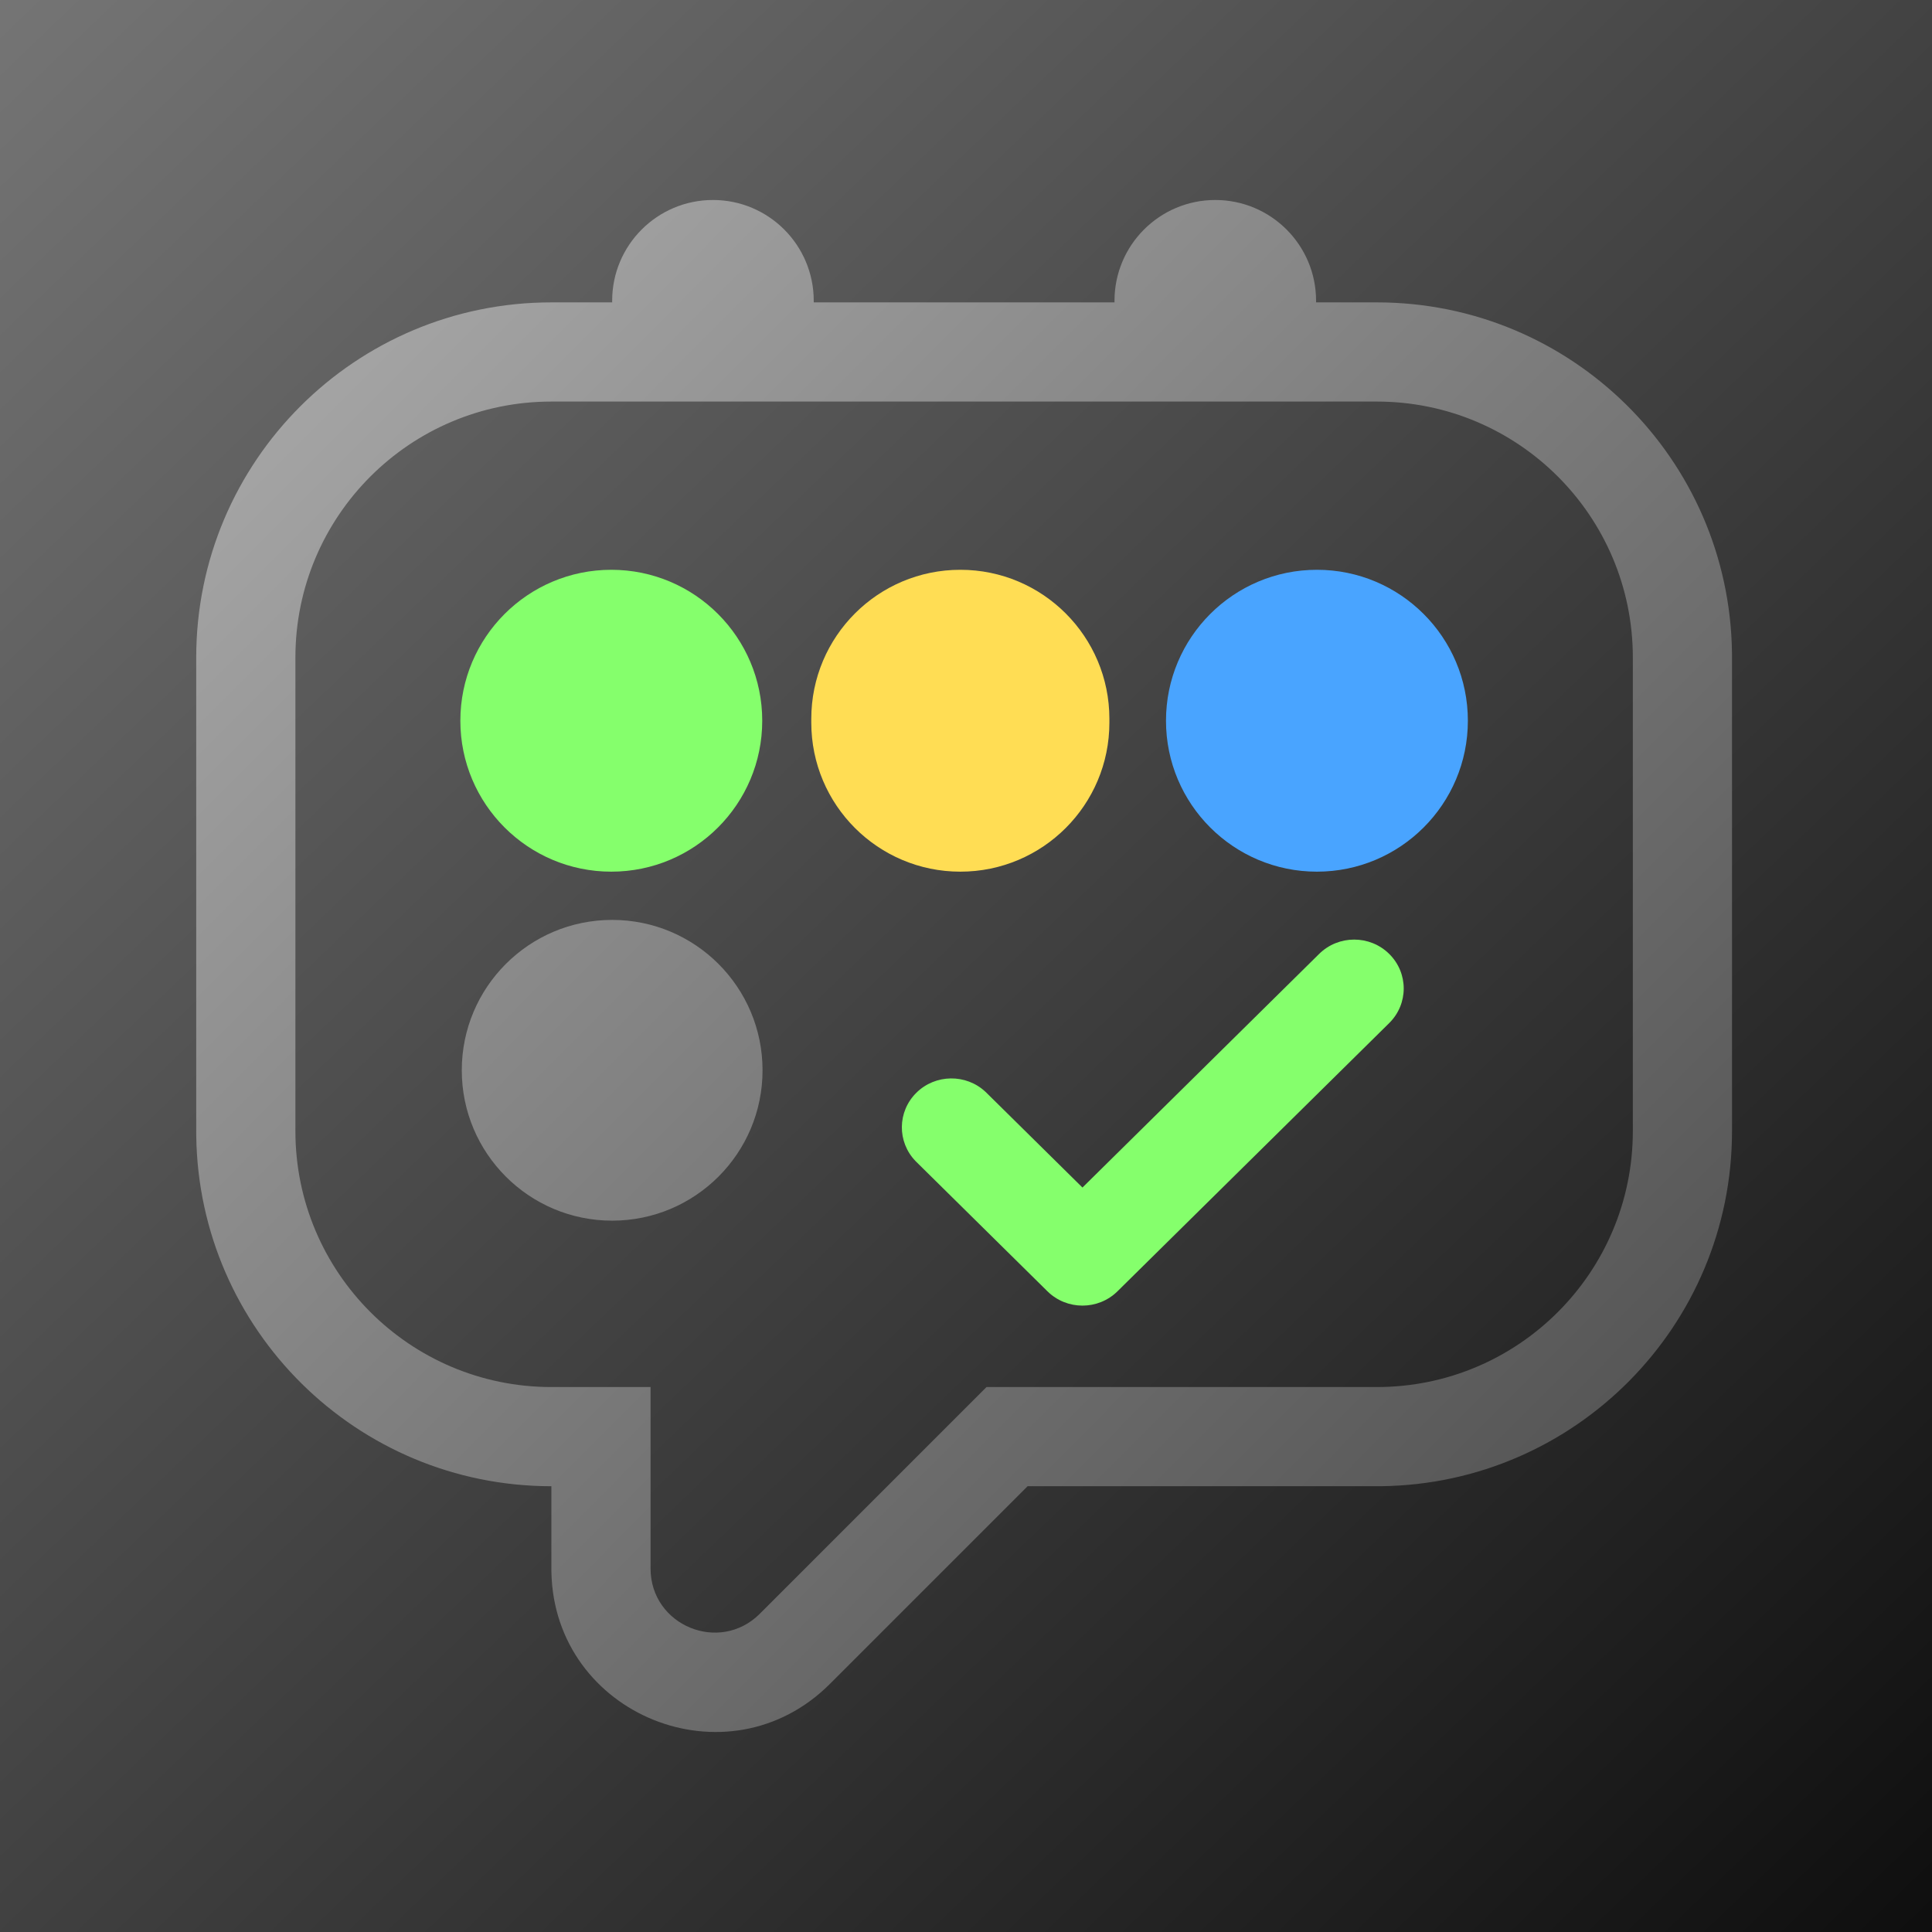
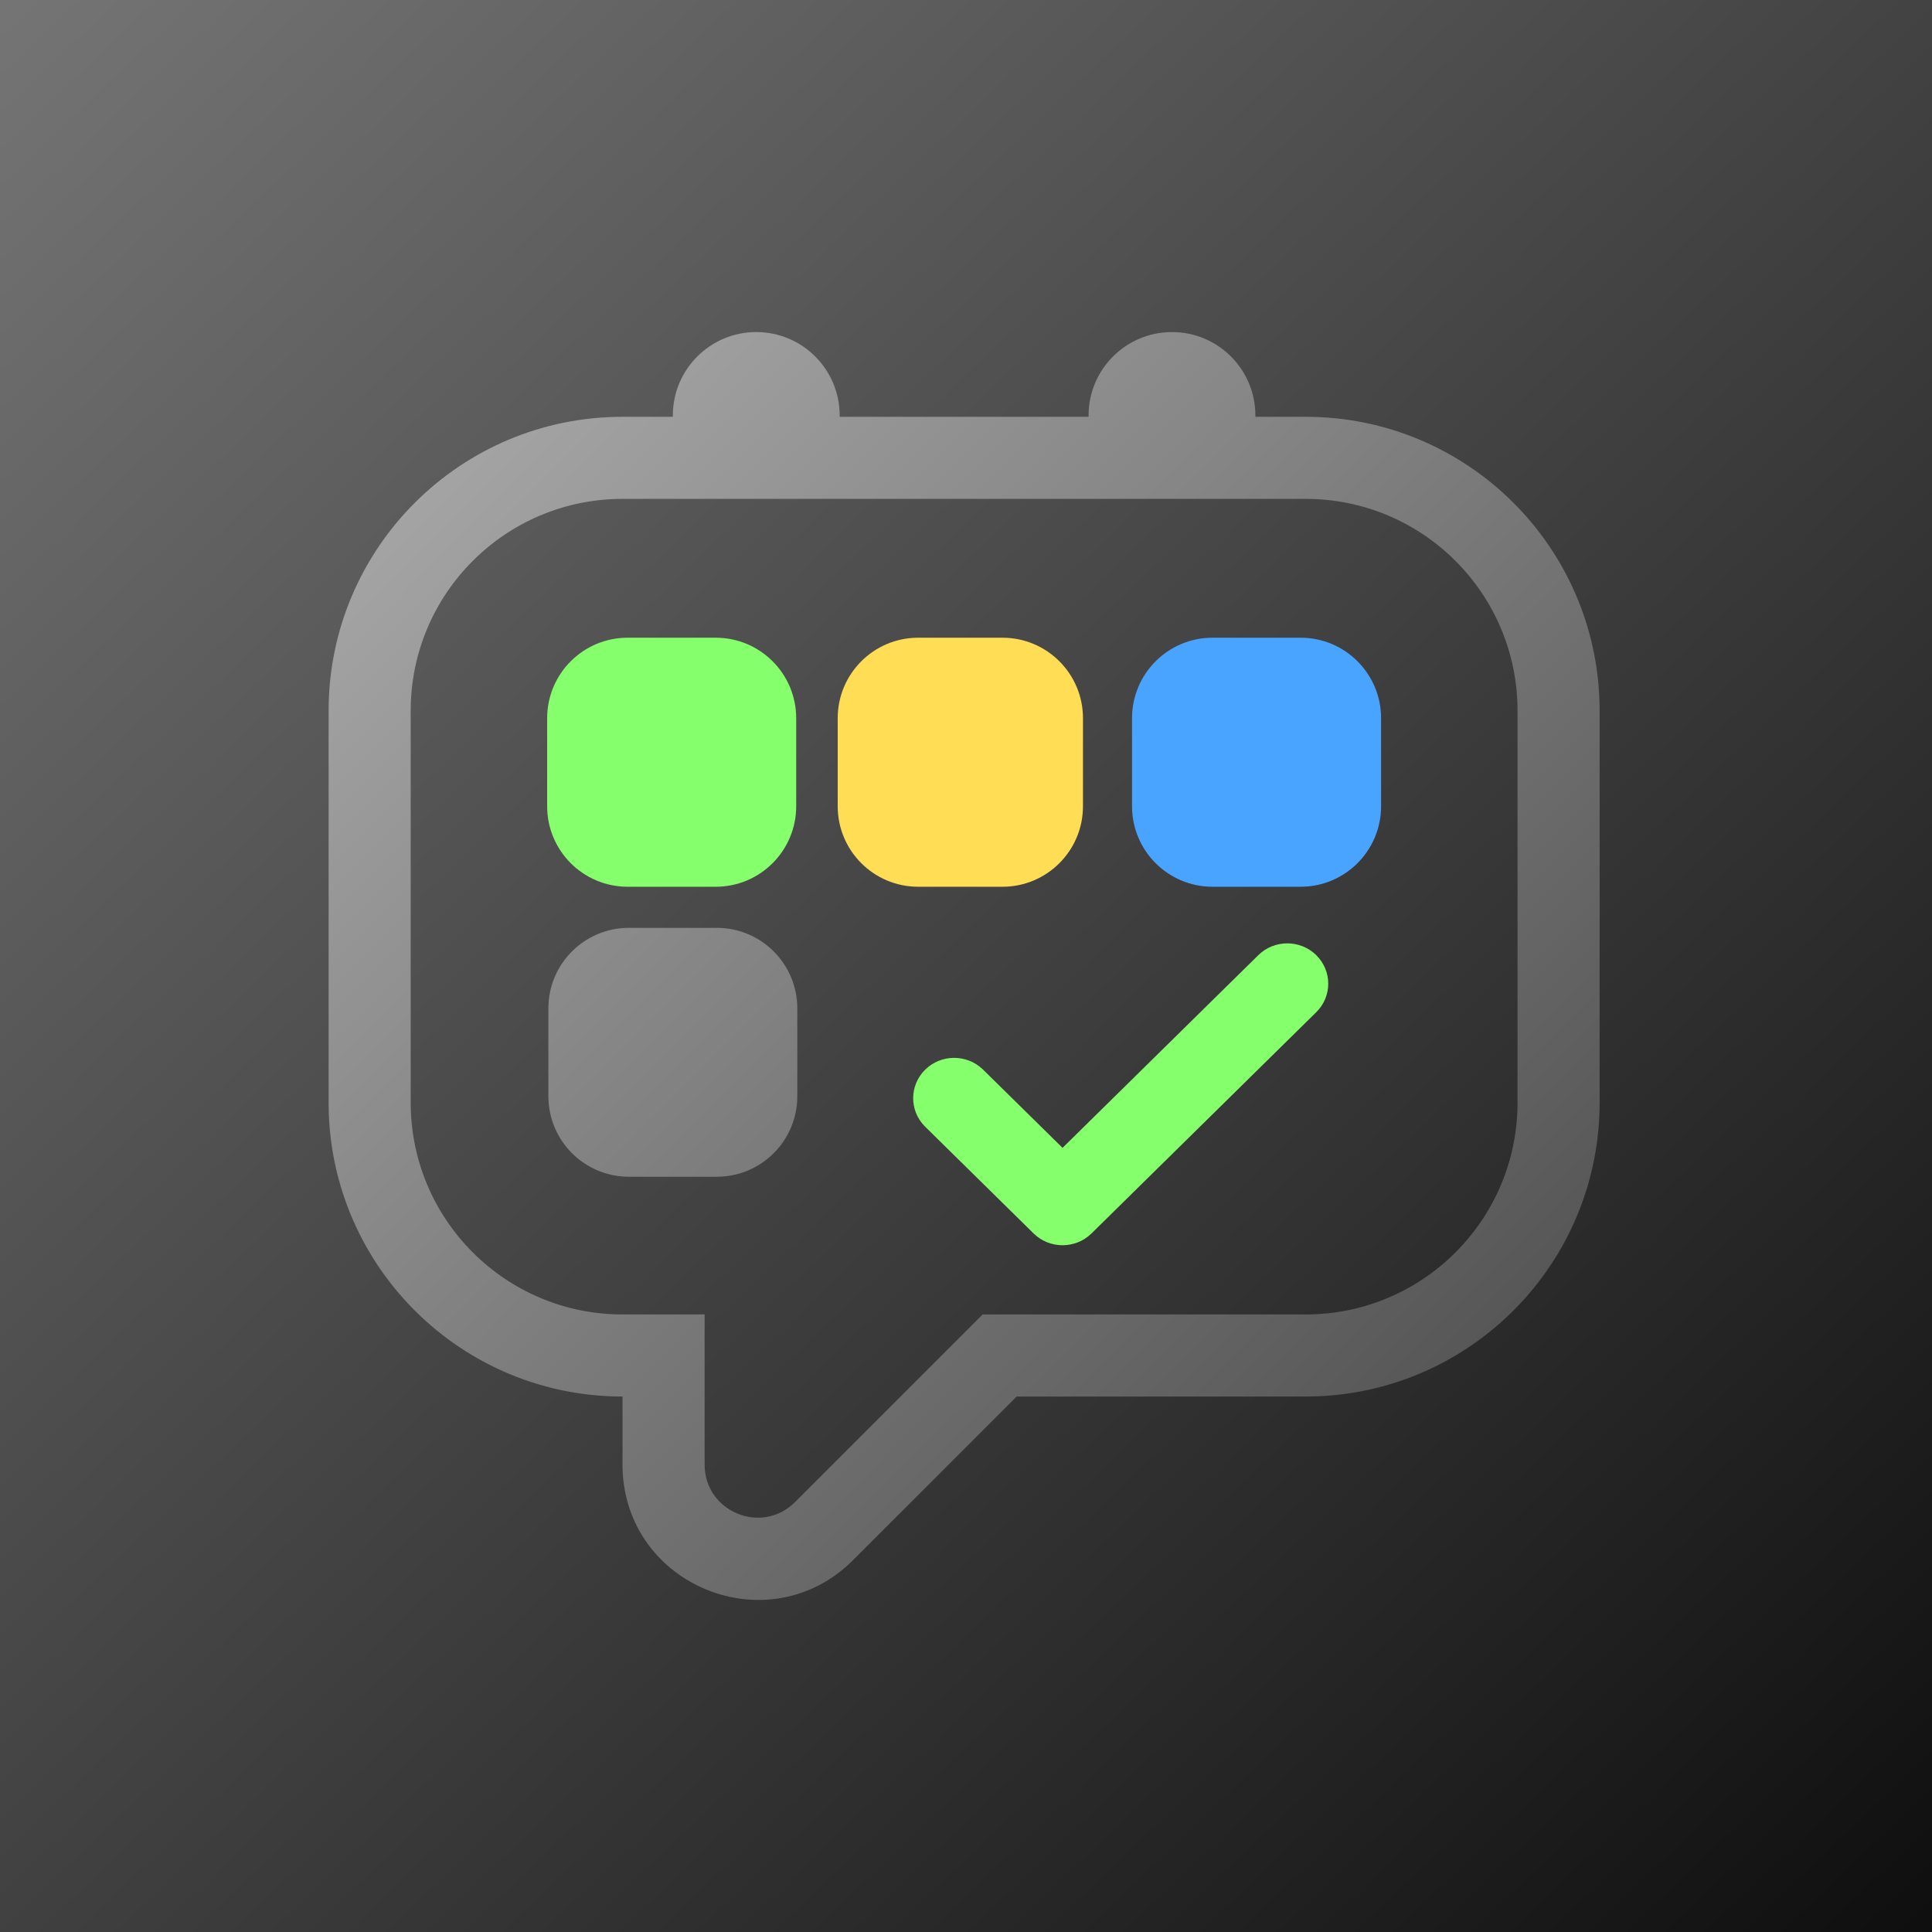
<svg xmlns="http://www.w3.org/2000/svg" width="192" height="192" viewBox="0 0 192 192" fill="none">
-   <rect width="192" height="192" fill="url(#paint0_linear_3_24)" />
-   <rect x="45.75" y="56.625" width="30" height="30" rx="15" fill="#85FF6C" />
-   <rect x="80.625" y="56.625" width="29.625" height="30" rx="14.812" fill="#FFDD54" />
-   <rect x="115.875" y="56.625" width="30" height="30" rx="15" fill="#49A4FF" />
-   <path d="M131.095 94.799C133.018 92.9 136.135 92.9 138.058 94.799C139.981 96.697 139.981 99.774 138.058 101.672L111.056 128.326C109.133 130.225 106.015 130.225 104.092 128.326L91.068 115.47L90.979 115.38C89.145 113.476 89.175 110.465 91.068 108.596C92.96 106.728 96.011 106.698 97.94 108.508L98.031 108.596L107.574 118.016L131.095 94.799Z" fill="#85FF6C" />
-   <path d="M120.773 19.875C126.305 19.875 130.79 24.359 130.79 29.891V30.05H136.831C156.172 30.05 171.879 45.606 172.123 64.889L172.126 65.345V112.404C172.126 131.745 156.57 147.452 137.287 147.696L136.831 147.699H102.122L82.478 167.343C72.343 177.478 55.067 170.436 54.798 156.214L54.795 155.876V147.699C35.455 147.699 19.747 132.144 19.503 112.861L19.5 112.404V65.345C19.5 45.852 35.302 30.05 54.795 30.05H60.836V29.891C60.836 24.359 65.321 19.875 70.853 19.875C76.384 19.875 80.868 24.359 80.868 29.891V30.05H110.758V29.891C110.758 24.359 115.242 19.875 120.773 19.875ZM54.795 39.907C40.746 39.907 29.358 51.296 29.357 65.345V112.404C29.358 126.453 40.746 137.843 54.795 137.843H64.652V155.876C64.653 161.541 71.502 164.379 75.508 160.373L98.039 137.843H136.831C150.88 137.843 162.269 126.453 162.27 112.404V65.345C162.269 51.296 150.88 39.907 136.831 39.907H54.795ZM60.836 91.419C69.09 91.419 75.781 98.11 75.781 106.363C75.781 114.617 69.09 121.308 60.836 121.308C52.582 121.307 45.892 114.617 45.892 106.363C45.892 98.11 52.582 91.419 60.836 91.419Z" fill="url(#paint1_linear_3_24)" />
+   <rect width="192" height="192" fill="url(#paint0_linear_4_38)" />
+   <rect x="54.375" y="63.375" width="24.75" height="24.75" rx="8" fill="#85FF6C" />
+   <rect x="83.25" y="63.375" width="24.375" height="24.75" rx="8" fill="#FFDD54" />
+   <rect x="112.5" y="63.375" width="24.75" height="24.75" rx="8" fill="#49A4FF" />
+   <path d="M125.048 94.924C126.638 93.359 129.217 93.359 130.807 94.924C132.397 96.49 132.397 99.028 130.807 100.593L108.474 122.576C106.884 124.141 104.305 124.141 102.715 122.576L91.943 111.972L91.869 111.898C90.353 110.328 90.377 107.844 91.943 106.303C93.508 104.762 96.031 104.738 97.627 106.231L97.702 106.303L105.594 114.072L125.048 94.924Z" fill="#85FF6C" />
+   <path d="M116.47 33C121.048 33 124.759 36.711 124.759 41.289V41.421H129.759C145.765 41.421 158.764 54.295 158.966 70.253L158.969 70.63V109.576C158.969 125.582 146.095 138.581 130.137 138.783L129.759 138.786H101.034L84.778 155.042C76.389 163.43 62.092 157.603 61.869 145.832L61.867 145.553V138.786C45.862 138.786 32.862 125.912 32.659 109.954L32.657 109.576V70.63C32.658 54.498 45.736 41.421 61.867 41.421H66.867V41.289C66.867 36.711 70.578 33 75.156 33C79.733 33 83.445 36.711 83.446 41.289V41.421H108.181V41.289C108.181 36.711 111.892 33 116.47 33ZM61.867 49.578C50.241 49.578 40.815 59.003 40.815 70.63V109.576C40.815 121.203 50.241 130.628 61.867 130.628H70.025V145.553C70.025 150.241 75.694 152.59 79.009 149.274L97.656 130.628H129.759C141.386 130.628 150.811 121.203 150.811 109.576V70.63C150.811 59.003 141.386 49.578 129.759 49.578H61.867ZM71.235 92.209C75.653 92.209 79.235 95.791 79.235 100.209V108.944C79.235 113.363 75.653 116.944 71.235 116.944H62.498C58.08 116.944 54.498 113.362 54.498 108.944V100.209C54.498 95.791 58.08 92.209 62.498 92.209H71.235Z" fill="url(#paint1_linear_4_38)" />
  <defs>
-     <linearGradient id="paint0_linear_3_24" x1="-27.883" y1="-30.316" x2="215.205" y2="223.626" gradientUnits="userSpaceOnUse">
+     <linearGradient id="paint0_linear_4_38" x1="-27.883" y1="-30.316" x2="215.205" y2="223.626" gradientUnits="userSpaceOnUse">
      <stop stop-color="#848484" />
      <stop offset="1" />
    </linearGradient>
-     <linearGradient id="paint1_linear_3_24" x1="19.5" y1="19.875" x2="172.125" y2="172.125" gradientUnits="userSpaceOnUse">
+     <linearGradient id="paint1_linear_4_38" x1="32.657" y1="33" x2="158.968" y2="159" gradientUnits="userSpaceOnUse">
      <stop stop-color="#AEAEAE" />
      <stop offset="1" stop-color="#484848" />
    </linearGradient>
  </defs>
</svg>
